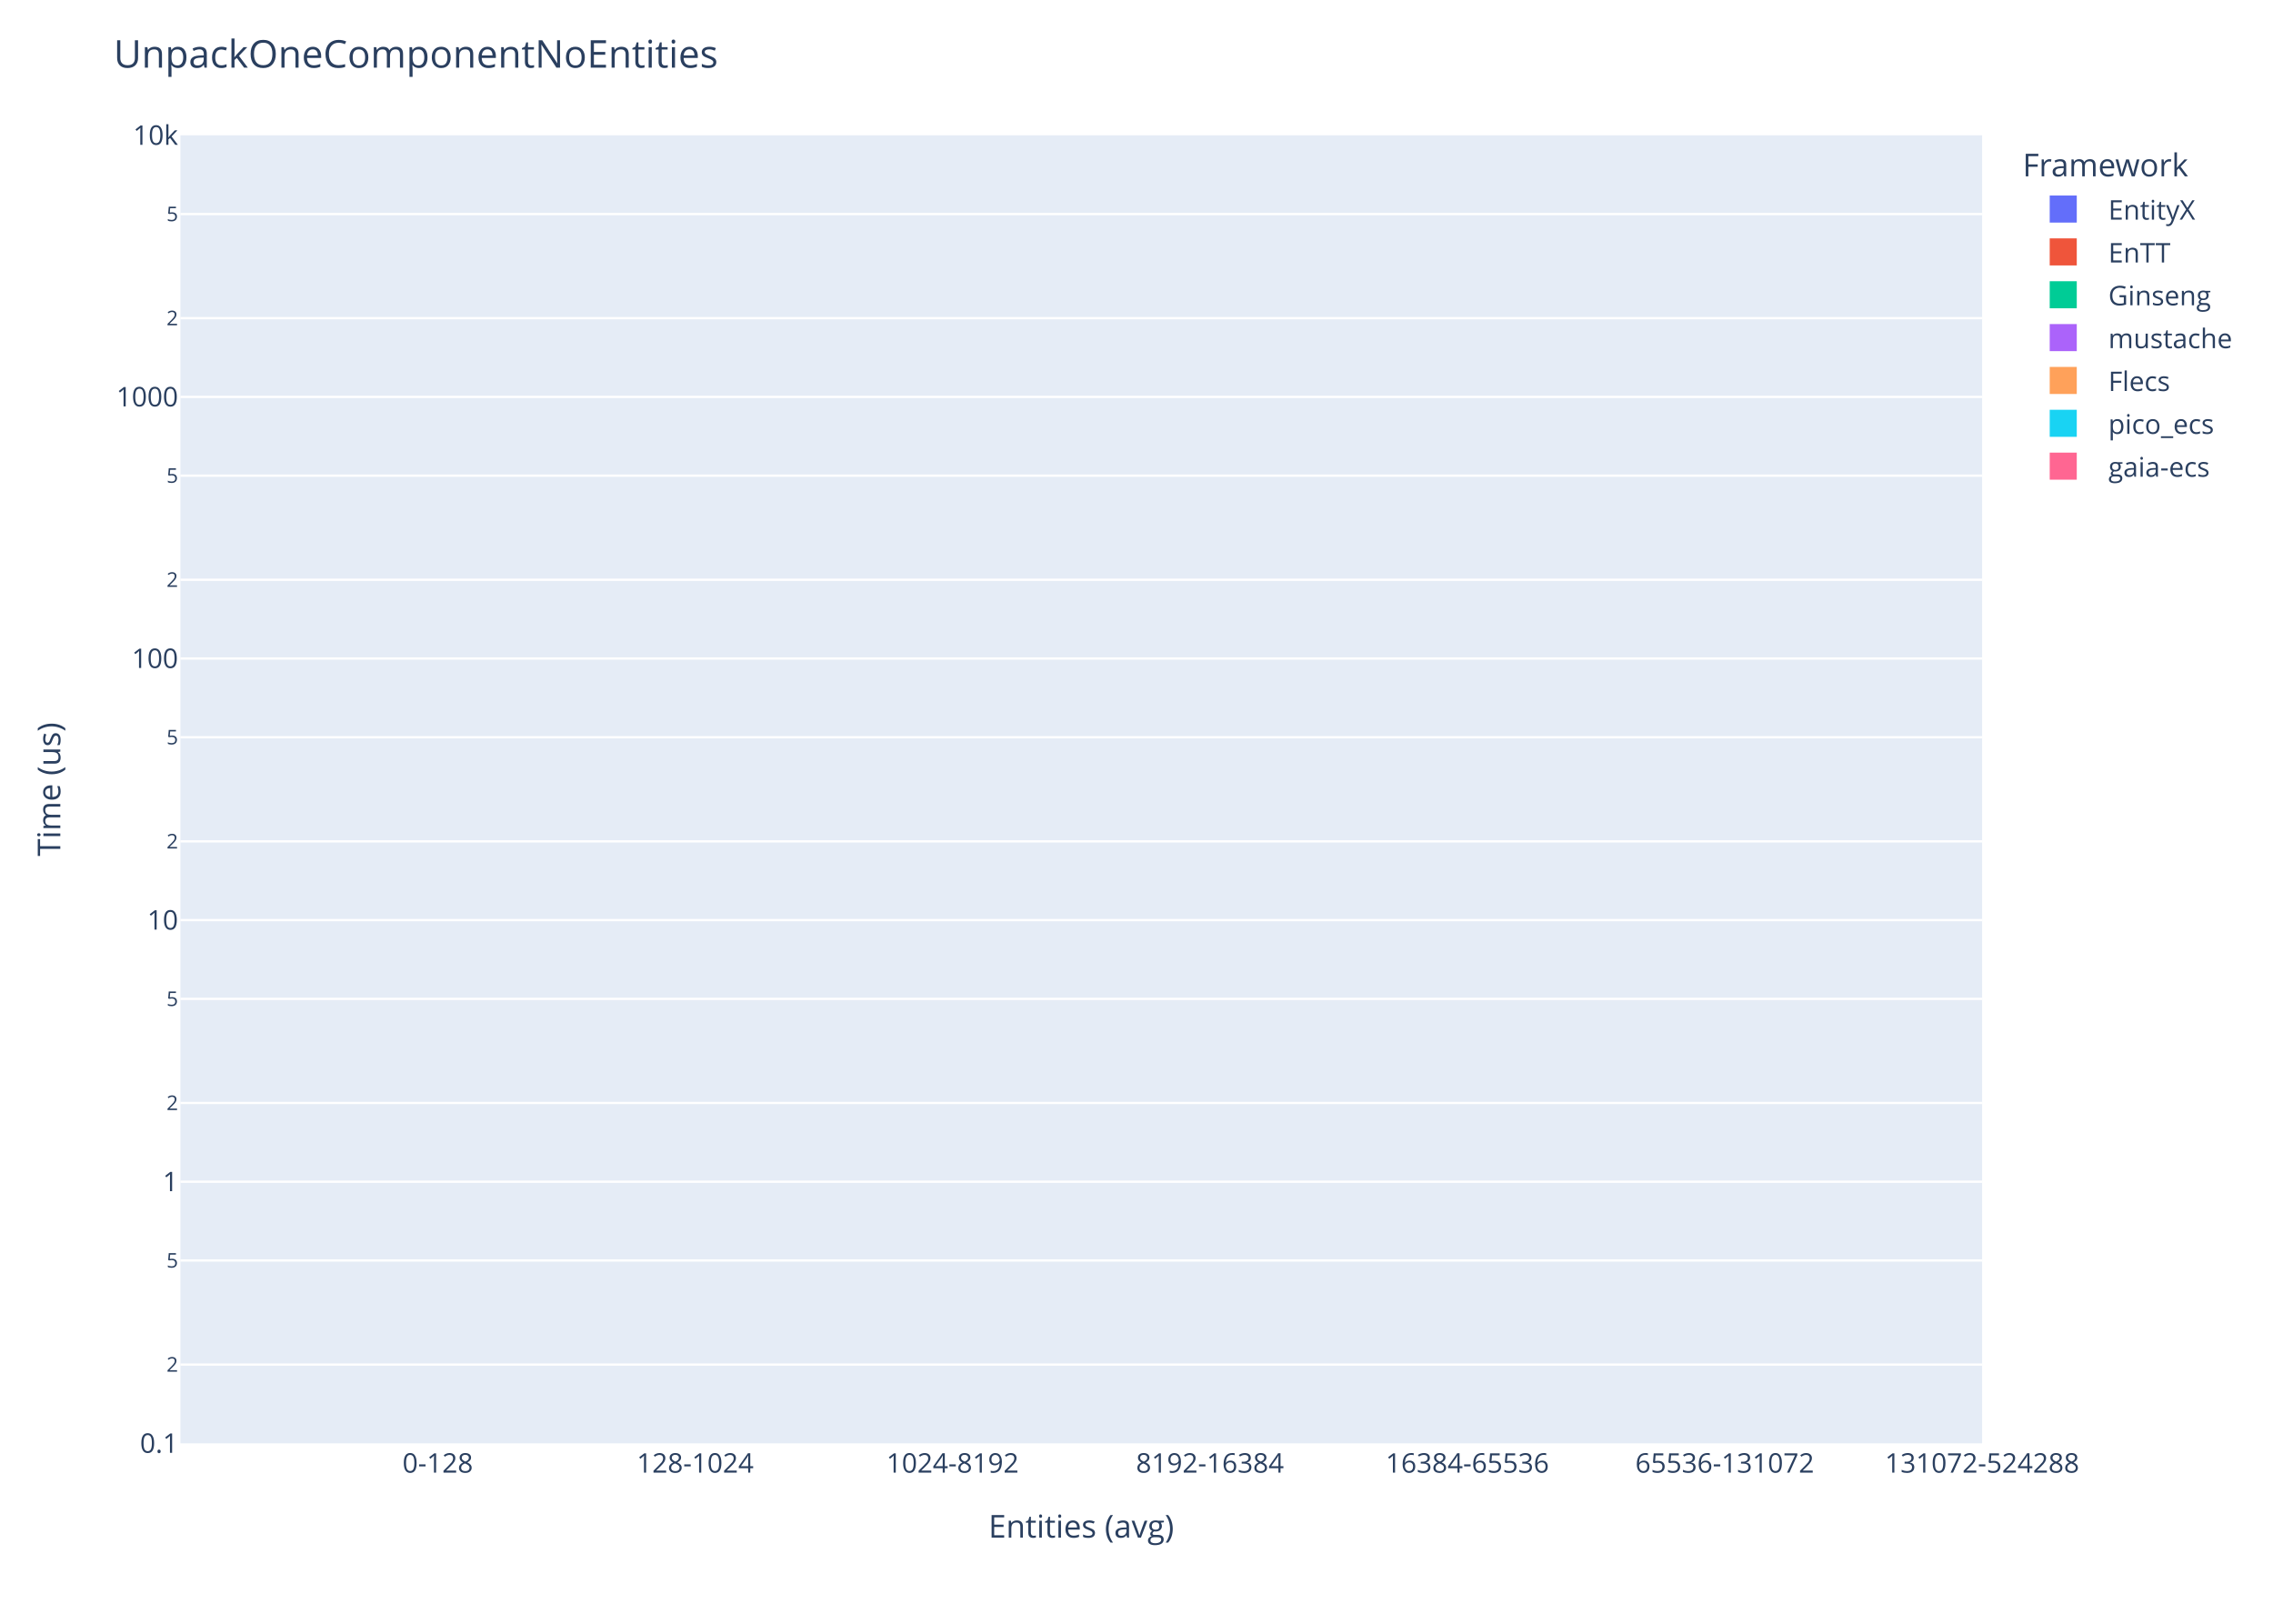
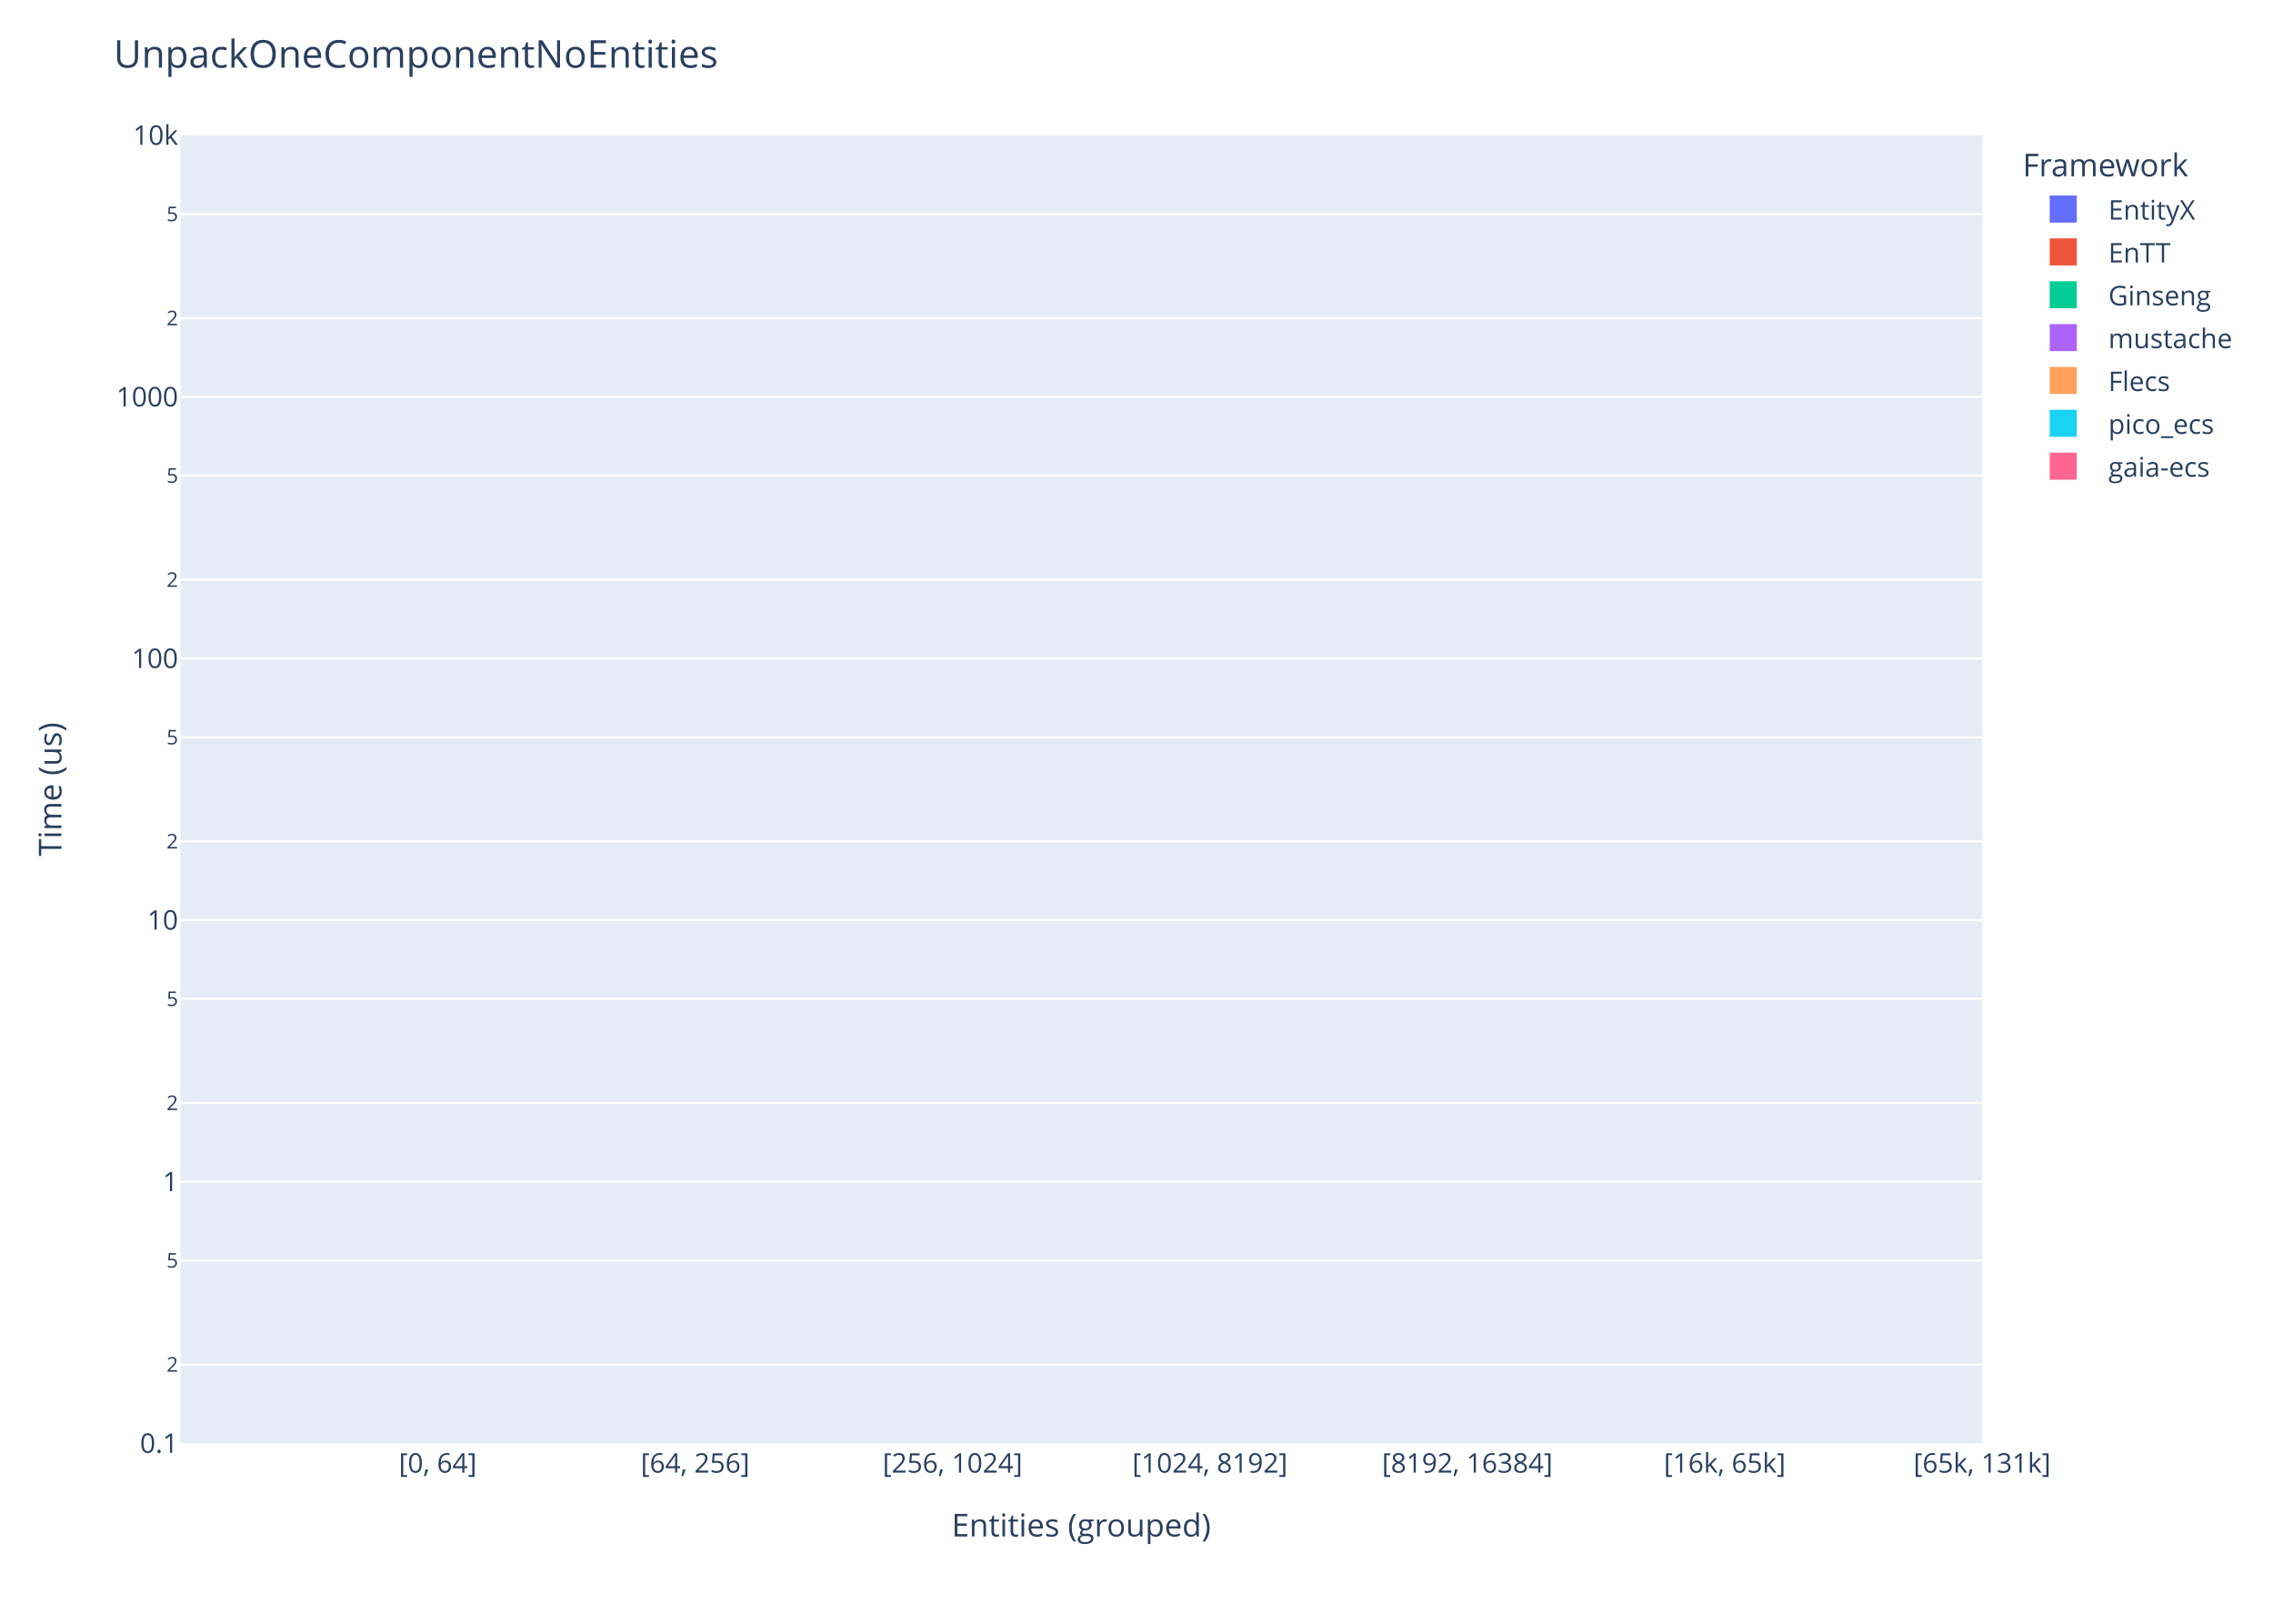
<svg xmlns="http://www.w3.org/2000/svg" class="main-svg" width="1008" height="720" style="" viewBox="0 0 1008 720">
  <rect x="0" y="0" width="1008" height="720" style="fill: rgb(255, 255, 255); fill-opacity: 1;" />
-   <defs id="defs-896a55">
+   <defs id="defs-446035">
    <g class="clips">
-       <clipPath id="clip896a55xyplot" class="plotclip">
+       <clipPath id="clip446035xyplot" class="plotclip">
        <rect width="799" height="580" />
      </clipPath>
-       <clipPath class="axesclip" id="clip896a55x">
+       <clipPath class="axesclip" id="clip446035x">
        <rect x="80" y="0" width="799" height="720" />
      </clipPath>
-       <clipPath class="axesclip" id="clip896a55y">
+       <clipPath class="axesclip" id="clip446035y">
        <rect x="0" y="60" width="1008" height="580" />
      </clipPath>
-       <clipPath class="axesclip" id="clip896a55xy">
+       <clipPath class="axesclip" id="clip446035xy">
        <rect x="80" y="60" width="799" height="580" />
      </clipPath>
    </g>
    <g class="gradients" />
    <g class="patterns" />
  </defs>
  <g class="bglayer">
    <rect class="bg" x="80" y="60" width="799" height="580" style="fill: rgb(229, 236, 246); fill-opacity: 1; stroke-width: 0;" />
  </g>
  <g class="layer-below">
    <g class="imagelayer" />
    <g class="shapelayer" />
  </g>
  <g class="cartesianlayer">
    <g class="subplot xy">
      <g class="layer-subplot">
        <g class="shapelayer" />
        <g class="imagelayer" />
      </g>
      <g class="minor-gridlayer">
        <g class="x" />
        <g class="y" />
      </g>
      <g class="gridlayer">
        <g class="x" />
        <g class="y">
          <path class="ygrid crisp" transform="translate(0,605.08)" d="M80,0h799" style="stroke: rgb(255, 255, 255); stroke-opacity: 1; stroke-width: 1px;" />
          <path class="ygrid crisp" transform="translate(0,558.92)" d="M80,0h799" style="stroke: rgb(255, 255, 255); stroke-opacity: 1; stroke-width: 1px;" />
          <path class="ygrid crisp" transform="translate(0,524)" d="M80,0h799" style="stroke: rgb(255, 255, 255); stroke-opacity: 1; stroke-width: 1px;" />
          <path class="ygrid crisp" transform="translate(0,489.08)" d="M80,0h799" style="stroke: rgb(255, 255, 255); stroke-opacity: 1; stroke-width: 1px;" />
          <path class="ygrid crisp" transform="translate(0,442.92)" d="M80,0h799" style="stroke: rgb(255, 255, 255); stroke-opacity: 1; stroke-width: 1px;" />
          <path class="ygrid crisp" transform="translate(0,408)" d="M80,0h799" style="stroke: rgb(255, 255, 255); stroke-opacity: 1; stroke-width: 1px;" />
          <path class="ygrid crisp" transform="translate(0,373.08)" d="M80,0h799" style="stroke: rgb(255, 255, 255); stroke-opacity: 1; stroke-width: 1px;" />
          <path class="ygrid crisp" transform="translate(0,326.92)" d="M80,0h799" style="stroke: rgb(255, 255, 255); stroke-opacity: 1; stroke-width: 1px;" />
          <path class="ygrid crisp" transform="translate(0,292)" d="M80,0h799" style="stroke: rgb(255, 255, 255); stroke-opacity: 1; stroke-width: 1px;" />
          <path class="ygrid crisp" transform="translate(0,257.08)" d="M80,0h799" style="stroke: rgb(255, 255, 255); stroke-opacity: 1; stroke-width: 1px;" />
          <path class="ygrid crisp" transform="translate(0,210.92)" d="M80,0h799" style="stroke: rgb(255, 255, 255); stroke-opacity: 1; stroke-width: 1px;" />
          <path class="ygrid crisp" transform="translate(0,176)" d="M80,0h799" style="stroke: rgb(255, 255, 255); stroke-opacity: 1; stroke-width: 1px;" />
          <path class="ygrid crisp" transform="translate(0,141.08)" d="M80,0h799" style="stroke: rgb(255, 255, 255); stroke-opacity: 1; stroke-width: 1px;" />
          <path class="ygrid crisp" transform="translate(0,94.92)" d="M80,0h799" style="stroke: rgb(255, 255, 255); stroke-opacity: 1; stroke-width: 1px;" />
        </g>
      </g>
      <g class="zerolinelayer" />
      <path class="xlines-below" />
      <path class="ylines-below" />
      <g class="overlines-below" />
      <g class="xaxislayer-below" />
      <g class="yaxislayer-below" />
      <g class="overaxes-below" />
-       <g class="plot" transform="translate(80,60)" clip-path="url(#clip896a55xyplot)">
+       <g class="plot" transform="translate(80,60)" clip-path="url(#clip446035xyplot)">
        <g class="barlayer mlayer">
          <g class="trace bars" style="opacity: 1;">
            <g class="points">
              <g class="point">
-                 <path d="M0,0Z" style="vector-effect: non-scaling-stroke; opacity: 1; stroke-width: 0px; fill: rgb(99, 110, 250); fill-opacity: 1;" />
-               </g>
-             </g>
-           </g>
-           <g class="trace bars" style="opacity: 1;">
-             <g class="points">
-               <g class="point">
-                 <path d="M0,0Z" style="vector-effect: non-scaling-stroke; opacity: 1; stroke-width: 0px; fill: rgb(239, 85, 59); fill-opacity: 1;" />
-               </g>
-             </g>
-           </g>
-           <g class="trace bars" style="opacity: 1;">
-             <g class="points">
-               <g class="point">
-                 <path d="M0,0Z" style="vector-effect: non-scaling-stroke; opacity: 1; stroke-width: 0px; fill: rgb(0, 204, 150); fill-opacity: 1;" />
-               </g>
-             </g>
-           </g>
-           <g class="trace bars" style="opacity: 1;">
-             <g class="points">
-               <g class="point">
-                 <path d="M0,0Z" style="vector-effect: non-scaling-stroke; opacity: 1; stroke-width: 0px; fill: rgb(171, 99, 250); fill-opacity: 1;" />
-               </g>
-             </g>
-           </g>
-           <g class="trace bars" style="opacity: 1;">
-             <g class="points">
-               <g class="point">
-                 <path d="M0,0Z" style="vector-effect: non-scaling-stroke; opacity: 1; stroke-width: 0px; fill: rgb(255, 161, 90); fill-opacity: 1;" />
-               </g>
-             </g>
-           </g>
-           <g class="trace bars" style="opacity: 1;">
-             <g class="points">
-               <g class="point">
-                 <path d="M0,0Z" style="vector-effect: non-scaling-stroke; opacity: 1; stroke-width: 0px; fill: rgb(25, 211, 243); fill-opacity: 1;" />
-               </g>
-             </g>
-           </g>
-           <g class="trace bars" style="opacity: 1;">
-             <g class="points">
-               <g class="point">
-                 <path d="M0,0Z" style="vector-effect: non-scaling-stroke; opacity: 1; stroke-width: 0px; fill: rgb(255, 102, 146); fill-opacity: 1;" />
+                 <path d="M0,0Z" style="vector-effect: none; opacity: 1; stroke-width: 0px; fill: rgb(99, 110, 250); fill-opacity: 1;" />
+               </g>
+             </g>
+           </g>
+           <g class="trace bars" style="opacity: 1;">
+             <g class="points">
+               <g class="point">
+                 <path d="M0,0Z" style="vector-effect: none; opacity: 1; stroke-width: 0px; fill: rgb(239, 85, 59); fill-opacity: 1;" />
+               </g>
+             </g>
+           </g>
+           <g class="trace bars" style="opacity: 1;">
+             <g class="points">
+               <g class="point">
+                 <path d="M0,0Z" style="vector-effect: none; opacity: 1; stroke-width: 0px; fill: rgb(0, 204, 150); fill-opacity: 1;" />
+               </g>
+             </g>
+           </g>
+           <g class="trace bars" style="opacity: 1;">
+             <g class="points">
+               <g class="point">
+                 <path d="M0,0Z" style="vector-effect: none; opacity: 1; stroke-width: 0px; fill: rgb(171, 99, 250); fill-opacity: 1;" />
+               </g>
+             </g>
+           </g>
+           <g class="trace bars" style="opacity: 1;">
+             <g class="points">
+               <g class="point">
+                 <path d="M0,0Z" style="vector-effect: none; opacity: 1; stroke-width: 0px; fill: rgb(255, 161, 90); fill-opacity: 1;" />
+               </g>
+             </g>
+           </g>
+           <g class="trace bars" style="opacity: 1;">
+             <g class="points">
+               <g class="point">
+                 <path d="M0,0Z" style="vector-effect: none; opacity: 1; stroke-width: 0px; fill: rgb(25, 211, 243); fill-opacity: 1;" />
+               </g>
+             </g>
+           </g>
+           <g class="trace bars" style="opacity: 1;">
+             <g class="points">
+               <g class="point">
+                 <path d="M0,0Z" style="vector-effect: none; opacity: 1; stroke-width: 0px; fill: rgb(255, 102, 146); fill-opacity: 1;" />
              </g>
            </g>
          </g>
        </g>
      </g>
      <g class="overplot" />
      <path class="xlines-above crisp" d="M0,0" style="fill: none;" />
      <path class="ylines-above crisp" d="M0,0" style="fill: none;" />
      <g class="overlines-above" />
      <g class="xaxislayer-above">
        <g class="xtick">
-           <text text-anchor="middle" x="0" y="653" transform="translate(194.14,0)" style="font-family: 'Open Sans', verdana, arial, sans-serif; font-size: 12px; fill: rgb(42, 63, 95); fill-opacity: 1; white-space: pre; opacity: 1;">0-128</text>
-         </g>
-         <g class="xtick">
-           <text text-anchor="middle" x="0" y="653" transform="translate(308.29,0)" style="font-family: 'Open Sans', verdana, arial, sans-serif; font-size: 12px; fill: rgb(42, 63, 95); fill-opacity: 1; white-space: pre; opacity: 1;">128-1024</text>
-         </g>
-         <g class="xtick">
-           <text text-anchor="middle" x="0" y="653" transform="translate(422.43,0)" style="font-family: 'Open Sans', verdana, arial, sans-serif; font-size: 12px; fill: rgb(42, 63, 95); fill-opacity: 1; white-space: pre; opacity: 1;">1024-8192</text>
-         </g>
-         <g class="xtick">
-           <text text-anchor="middle" x="0" y="653" transform="translate(536.57,0)" style="font-family: 'Open Sans', verdana, arial, sans-serif; font-size: 12px; fill: rgb(42, 63, 95); fill-opacity: 1; white-space: pre; opacity: 1;">8192-16384</text>
-         </g>
-         <g class="xtick">
-           <text text-anchor="middle" x="0" y="653" transform="translate(650.71,0)" style="font-family: 'Open Sans', verdana, arial, sans-serif; font-size: 12px; fill: rgb(42, 63, 95); fill-opacity: 1; white-space: pre; opacity: 1;">16384-65536</text>
-         </g>
-         <g class="xtick">
-           <text text-anchor="middle" x="0" y="653" transform="translate(764.86,0)" style="font-family: 'Open Sans', verdana, arial, sans-serif; font-size: 12px; fill: rgb(42, 63, 95); fill-opacity: 1; white-space: pre; opacity: 1;">65536-131072</text>
-         </g>
-         <g class="xtick">
-           <text text-anchor="middle" x="0" y="653" transform="translate(879,0)" style="font-family: 'Open Sans', verdana, arial, sans-serif; font-size: 12px; fill: rgb(42, 63, 95); fill-opacity: 1; white-space: pre; opacity: 1;">131072-524288</text>
+           <text text-anchor="middle" x="0" y="653" transform="translate(194.14,0)" style="font-family: 'Open Sans', verdana, arial, sans-serif; font-size: 12px; fill: rgb(42, 63, 95); fill-opacity: 1; white-space: pre; opacity: 1;">[0, 64]</text>
+         </g>
+         <g class="xtick">
+           <text text-anchor="middle" x="0" y="653" transform="translate(308.29,0)" style="font-family: 'Open Sans', verdana, arial, sans-serif; font-size: 12px; fill: rgb(42, 63, 95); fill-opacity: 1; white-space: pre; opacity: 1;">[64, 256]</text>
+         </g>
+         <g class="xtick">
+           <text text-anchor="middle" x="0" y="653" transform="translate(422.43,0)" style="font-family: 'Open Sans', verdana, arial, sans-serif; font-size: 12px; fill: rgb(42, 63, 95); fill-opacity: 1; white-space: pre; opacity: 1;">[256, 1024]</text>
+         </g>
+         <g class="xtick">
+           <text text-anchor="middle" x="0" y="653" transform="translate(536.57,0)" style="font-family: 'Open Sans', verdana, arial, sans-serif; font-size: 12px; fill: rgb(42, 63, 95); fill-opacity: 1; white-space: pre; opacity: 1;">[1024, 8192]</text>
+         </g>
+         <g class="xtick">
+           <text text-anchor="middle" x="0" y="653" transform="translate(650.71,0)" style="font-family: 'Open Sans', verdana, arial, sans-serif; font-size: 12px; fill: rgb(42, 63, 95); fill-opacity: 1; white-space: pre; opacity: 1;">[8192, 16384]</text>
+         </g>
+         <g class="xtick">
+           <text text-anchor="middle" x="0" y="653" transform="translate(764.86,0)" style="font-family: 'Open Sans', verdana, arial, sans-serif; font-size: 12px; fill: rgb(42, 63, 95); fill-opacity: 1; white-space: pre; opacity: 1;">[16k, 65k]</text>
+         </g>
+         <g class="xtick">
+           <text text-anchor="middle" x="0" y="653" transform="translate(879,0)" style="font-family: 'Open Sans', verdana, arial, sans-serif; font-size: 12px; fill: rgb(42, 63, 95); fill-opacity: 1; white-space: pre; opacity: 1;">[65k, 131k]</text>
        </g>
      </g>
      <g class="yaxislayer-above">
        <g class="ytick">
          <text text-anchor="end" x="79" y="4.2" transform="translate(0,640)" style="font-family: 'Open Sans', verdana, arial, sans-serif; font-size: 12px; fill: rgb(42, 63, 95); fill-opacity: 1; white-space: pre; opacity: 1;">0.1</text>
        </g>
        <g class="ytick">
          <text text-anchor="end" x="79" y="3.15" style="font-family: 'Open Sans', verdana, arial, sans-serif; font-size: 9px; fill: rgb(42, 63, 95); fill-opacity: 1; white-space: pre; opacity: 1;" transform="translate(0,605.08)">2</text>
        </g>
        <g class="ytick">
          <text text-anchor="end" x="79" y="3.15" style="font-family: 'Open Sans', verdana, arial, sans-serif; font-size: 9px; fill: rgb(42, 63, 95); fill-opacity: 1; white-space: pre; opacity: 1;" transform="translate(0,558.92)">5</text>
        </g>
        <g class="ytick">
          <text text-anchor="end" x="79" y="4.2" style="font-family: 'Open Sans', verdana, arial, sans-serif; font-size: 12px; fill: rgb(42, 63, 95); fill-opacity: 1; white-space: pre; opacity: 1;" transform="translate(0,524)">1</text>
        </g>
        <g class="ytick">
          <text text-anchor="end" x="79" y="3.15" style="font-family: 'Open Sans', verdana, arial, sans-serif; font-size: 9px; fill: rgb(42, 63, 95); fill-opacity: 1; white-space: pre; opacity: 1;" transform="translate(0,489.08)">2</text>
        </g>
        <g class="ytick">
          <text text-anchor="end" x="79" y="3.15" style="font-family: 'Open Sans', verdana, arial, sans-serif; font-size: 9px; fill: rgb(42, 63, 95); fill-opacity: 1; white-space: pre; opacity: 1;" transform="translate(0,442.92)">5</text>
        </g>
        <g class="ytick">
          <text text-anchor="end" x="79" y="4.2" style="font-family: 'Open Sans', verdana, arial, sans-serif; font-size: 12px; fill: rgb(42, 63, 95); fill-opacity: 1; white-space: pre; opacity: 1;" transform="translate(0,408)">10</text>
        </g>
        <g class="ytick">
          <text text-anchor="end" x="79" y="3.15" style="font-family: 'Open Sans', verdana, arial, sans-serif; font-size: 9px; fill: rgb(42, 63, 95); fill-opacity: 1; white-space: pre; opacity: 1;" transform="translate(0,373.08)">2</text>
        </g>
        <g class="ytick">
          <text text-anchor="end" x="79" y="3.15" style="font-family: 'Open Sans', verdana, arial, sans-serif; font-size: 9px; fill: rgb(42, 63, 95); fill-opacity: 1; white-space: pre; opacity: 1;" transform="translate(0,326.92)">5</text>
        </g>
        <g class="ytick">
          <text text-anchor="end" x="79" y="4.2" style="font-family: 'Open Sans', verdana, arial, sans-serif; font-size: 12px; fill: rgb(42, 63, 95); fill-opacity: 1; white-space: pre; opacity: 1;" transform="translate(0,292)">100</text>
        </g>
        <g class="ytick">
          <text text-anchor="end" x="79" y="3.15" style="font-family: 'Open Sans', verdana, arial, sans-serif; font-size: 9px; fill: rgb(42, 63, 95); fill-opacity: 1; white-space: pre; opacity: 1;" transform="translate(0,257.08)">2</text>
        </g>
        <g class="ytick">
          <text text-anchor="end" x="79" y="3.15" style="font-family: 'Open Sans', verdana, arial, sans-serif; font-size: 9px; fill: rgb(42, 63, 95); fill-opacity: 1; white-space: pre; opacity: 1;" transform="translate(0,210.92)">5</text>
        </g>
        <g class="ytick">
          <text text-anchor="end" x="79" y="4.2" style="font-family: 'Open Sans', verdana, arial, sans-serif; font-size: 12px; fill: rgb(42, 63, 95); fill-opacity: 1; white-space: pre; opacity: 1;" transform="translate(0,176)">1000</text>
        </g>
        <g class="ytick">
          <text text-anchor="end" x="79" y="3.15" style="font-family: 'Open Sans', verdana, arial, sans-serif; font-size: 9px; fill: rgb(42, 63, 95); fill-opacity: 1; white-space: pre; opacity: 1;" transform="translate(0,141.08)">2</text>
        </g>
        <g class="ytick">
          <text text-anchor="end" x="79" y="3.15" style="font-family: 'Open Sans', verdana, arial, sans-serif; font-size: 9px; fill: rgb(42, 63, 95); fill-opacity: 1; white-space: pre; opacity: 1;" transform="translate(0,94.92)">5</text>
        </g>
        <g class="ytick">
          <text text-anchor="end" x="79" y="4.2" style="font-family: 'Open Sans', verdana, arial, sans-serif; font-size: 12px; fill: rgb(42, 63, 95); fill-opacity: 1; white-space: pre; opacity: 1;" transform="translate(0,60)">10k</text>
        </g>
      </g>
      <g class="overaxes-above" />
    </g>
  </g>
  <g class="polarlayer" />
  <g class="smithlayer" />
  <g class="ternarylayer" />
  <g class="geolayer" />
  <g class="funnelarealayer" />
  <g class="pielayer" />
  <g class="iciclelayer" />
  <g class="treemaplayer" />
  <g class="sunburstlayer" />
  <g class="glimages" />
-   <defs id="topdefs-896a55">
+   <defs id="topdefs-446035">
    <g class="clips" />
-     <clipPath id="legend896a55">
+     <clipPath id="legend446035">
      <rect width="101" height="162" x="0" y="0" />
    </clipPath>
  </defs>
  <g class="layer-above">
    <g class="imagelayer" />
    <g class="shapelayer" />
  </g>
  <g class="infolayer">
    <g class="legend" pointer-events="all" transform="translate(894.98,60)">
      <rect class="bg" shape-rendering="crispEdges" width="101" height="162" x="0" y="0" style="stroke: rgb(68, 68, 68); stroke-opacity: 1; fill: rgb(255, 255, 255); fill-opacity: 1; stroke-width: 0px;" />
-       <g class="scrollbox" transform="" clip-path="url(#legend896a55)">
+       <g class="scrollbox" transform="" clip-path="url(#legend446035)">
        <text class="legendtitletext" text-anchor="start" x="2" y="18.2" style="font-family: 'Open Sans', verdana, arial, sans-serif; font-size: 14px; fill: rgb(42, 63, 95); fill-opacity: 1; white-space: pre;">Framework</text>
        <g class="groups" transform="">
          <g class="traces" transform="translate(0,32.7)" style="opacity: 1;">
            <text class="legendtext" text-anchor="start" x="40" y="4.68" style="font-family: 'Open Sans', verdana, arial, sans-serif; font-size: 12px; fill: rgb(42, 63, 95); fill-opacity: 1; white-space: pre;">EntityX</text>
            <g class="layers" style="opacity: 1;">
              <g class="legendfill" />
              <g class="legendlines" />
              <g class="legendsymbols">
                <g class="legendpoints">
                  <path class="legendundefined" d="M6,6H-6V-6H6Z" transform="translate(20,0)" style="stroke-width: 0px; fill: rgb(99, 110, 250); fill-opacity: 1;" />
                </g>
              </g>
            </g>
            <rect class="legendtoggle" x="0" y="-9.5" width="95.25" height="19" style="fill: rgb(0, 0, 0); fill-opacity: 0;" />
          </g>
        </g>
        <g class="groups" transform="">
          <g class="traces" transform="translate(0,51.7)" style="opacity: 1;">
            <text class="legendtext" text-anchor="start" x="40" y="4.68" style="font-family: 'Open Sans', verdana, arial, sans-serif; font-size: 12px; fill: rgb(42, 63, 95); fill-opacity: 1; white-space: pre;">EnTT</text>
            <g class="layers" style="opacity: 1;">
              <g class="legendfill" />
              <g class="legendlines" />
              <g class="legendsymbols">
                <g class="legendpoints">
                  <path class="legendundefined" d="M6,6H-6V-6H6Z" transform="translate(20,0)" style="stroke-width: 0px; fill: rgb(239, 85, 59); fill-opacity: 1;" />
                </g>
              </g>
            </g>
            <rect class="legendtoggle" x="0" y="-9.5" width="95.25" height="19" style="fill: rgb(0, 0, 0); fill-opacity: 0;" />
          </g>
        </g>
        <g class="groups" transform="">
          <g class="traces" transform="translate(0,70.7)" style="opacity: 1;">
            <text class="legendtext" text-anchor="start" x="40" y="4.68" style="font-family: 'Open Sans', verdana, arial, sans-serif; font-size: 12px; fill: rgb(42, 63, 95); fill-opacity: 1; white-space: pre;">Ginseng</text>
            <g class="layers" style="opacity: 1;">
              <g class="legendfill" />
              <g class="legendlines" />
              <g class="legendsymbols">
                <g class="legendpoints">
                  <path class="legendundefined" d="M6,6H-6V-6H6Z" transform="translate(20,0)" style="stroke-width: 0px; fill: rgb(0, 204, 150); fill-opacity: 1;" />
                </g>
              </g>
            </g>
            <rect class="legendtoggle" x="0" y="-9.5" width="95.25" height="19" style="fill: rgb(0, 0, 0); fill-opacity: 0;" />
          </g>
        </g>
        <g class="groups" transform="">
          <g class="traces" transform="translate(0,89.7)" style="opacity: 1;">
            <text class="legendtext" text-anchor="start" x="40" y="4.68" style="font-family: 'Open Sans', verdana, arial, sans-serif; font-size: 12px; fill: rgb(42, 63, 95); fill-opacity: 1; white-space: pre;">mustache</text>
            <g class="layers" style="opacity: 1;">
              <g class="legendfill" />
              <g class="legendlines" />
              <g class="legendsymbols">
                <g class="legendpoints">
                  <path class="legendundefined" d="M6,6H-6V-6H6Z" transform="translate(20,0)" style="stroke-width: 0px; fill: rgb(171, 99, 250); fill-opacity: 1;" />
                </g>
              </g>
            </g>
            <rect class="legendtoggle" x="0" y="-9.5" width="95.25" height="19" style="fill: rgb(0, 0, 0); fill-opacity: 0;" />
          </g>
        </g>
        <g class="groups" transform="">
          <g class="traces" transform="translate(0,108.7)" style="opacity: 1;">
            <text class="legendtext" text-anchor="start" x="40" y="4.68" style="font-family: 'Open Sans', verdana, arial, sans-serif; font-size: 12px; fill: rgb(42, 63, 95); fill-opacity: 1; white-space: pre;">Flecs</text>
            <g class="layers" style="opacity: 1;">
              <g class="legendfill" />
              <g class="legendlines" />
              <g class="legendsymbols">
                <g class="legendpoints">
                  <path class="legendundefined" d="M6,6H-6V-6H6Z" transform="translate(20,0)" style="stroke-width: 0px; fill: rgb(255, 161, 90); fill-opacity: 1;" />
                </g>
              </g>
            </g>
            <rect class="legendtoggle" x="0" y="-9.5" width="95.25" height="19" style="fill: rgb(0, 0, 0); fill-opacity: 0;" />
          </g>
        </g>
        <g class="groups" transform="">
          <g class="traces" transform="translate(0,127.7)" style="opacity: 1;">
            <text class="legendtext" text-anchor="start" x="40" y="4.68" style="font-family: 'Open Sans', verdana, arial, sans-serif; font-size: 12px; fill: rgb(42, 63, 95); fill-opacity: 1; white-space: pre;">pico_ecs</text>
            <g class="layers" style="opacity: 1;">
              <g class="legendfill" />
              <g class="legendlines" />
              <g class="legendsymbols">
                <g class="legendpoints">
                  <path class="legendundefined" d="M6,6H-6V-6H6Z" transform="translate(20,0)" style="stroke-width: 0px; fill: rgb(25, 211, 243); fill-opacity: 1;" />
                </g>
              </g>
            </g>
            <rect class="legendtoggle" x="0" y="-9.5" width="95.25" height="19" style="fill: rgb(0, 0, 0); fill-opacity: 0;" />
          </g>
        </g>
        <g class="groups" transform="">
          <g class="traces" transform="translate(0,146.7)" style="opacity: 1;">
            <text class="legendtext" text-anchor="start" x="40" y="4.68" style="font-family: 'Open Sans', verdana, arial, sans-serif; font-size: 12px; fill: rgb(42, 63, 95); fill-opacity: 1; white-space: pre;">gaia-ecs</text>
            <g class="layers" style="opacity: 1;">
              <g class="legendfill" />
              <g class="legendlines" />
              <g class="legendsymbols">
                <g class="legendpoints">
                  <path class="legendundefined" d="M6,6H-6V-6H6Z" transform="translate(20,0)" style="stroke-width: 0px; fill: rgb(255, 102, 146); fill-opacity: 1;" />
                </g>
              </g>
            </g>
            <rect class="legendtoggle" x="0" y="-9.5" width="95.25" height="19" style="fill: rgb(0, 0, 0); fill-opacity: 0;" />
          </g>
        </g>
      </g>
      <rect class="scrollbar" rx="20" ry="3" width="0" height="0" x="0" y="0" style="fill: rgb(128, 139, 164); fill-opacity: 1;" />
    </g>
    <g class="g-gtitle">
      <text class="gtitle" x="50.4" y="30" text-anchor="start" dy="0em" style="font-family: 'Open Sans', verdana, arial, sans-serif; font-size: 17px; fill: rgb(42, 63, 95); opacity: 1; font-weight: normal; white-space: pre;">UnpackOneComponentNoEntities</text>
    </g>
    <g class="g-xtitle">
-       <text class="xtitle" x="479.5" y="681.8" text-anchor="middle" style="font-family: 'Open Sans', verdana, arial, sans-serif; font-size: 14px; fill: rgb(42, 63, 95); opacity: 1; font-weight: normal; white-space: pre;">Entities (avg)</text>
+       <text class="xtitle" x="479.5" y="681.3" text-anchor="middle" style="font-family: 'Open Sans', verdana, arial, sans-serif; font-size: 14px; fill: rgb(42, 63, 95); opacity: 1; font-weight: normal; white-space: pre;">Entities (grouped)</text>
    </g>
    <g class="g-ytitle">
-       <text class="ytitle" transform="rotate(-90,26.74688,350)" x="26.747" y="350" text-anchor="middle" style="font-family: 'Open Sans', verdana, arial, sans-serif; font-size: 14px; fill: rgb(42, 63, 95); opacity: 1; font-weight: normal; white-space: pre;">Time (us)</text>
+       <text class="ytitle" transform="rotate(-90,27.24688,350)" x="27.247" y="350" text-anchor="middle" style="font-family: 'Open Sans', verdana, arial, sans-serif; font-size: 14px; fill: rgb(42, 63, 95); opacity: 1; font-weight: normal; white-space: pre;">Time (us)</text>
    </g>
  </g>
</svg>
